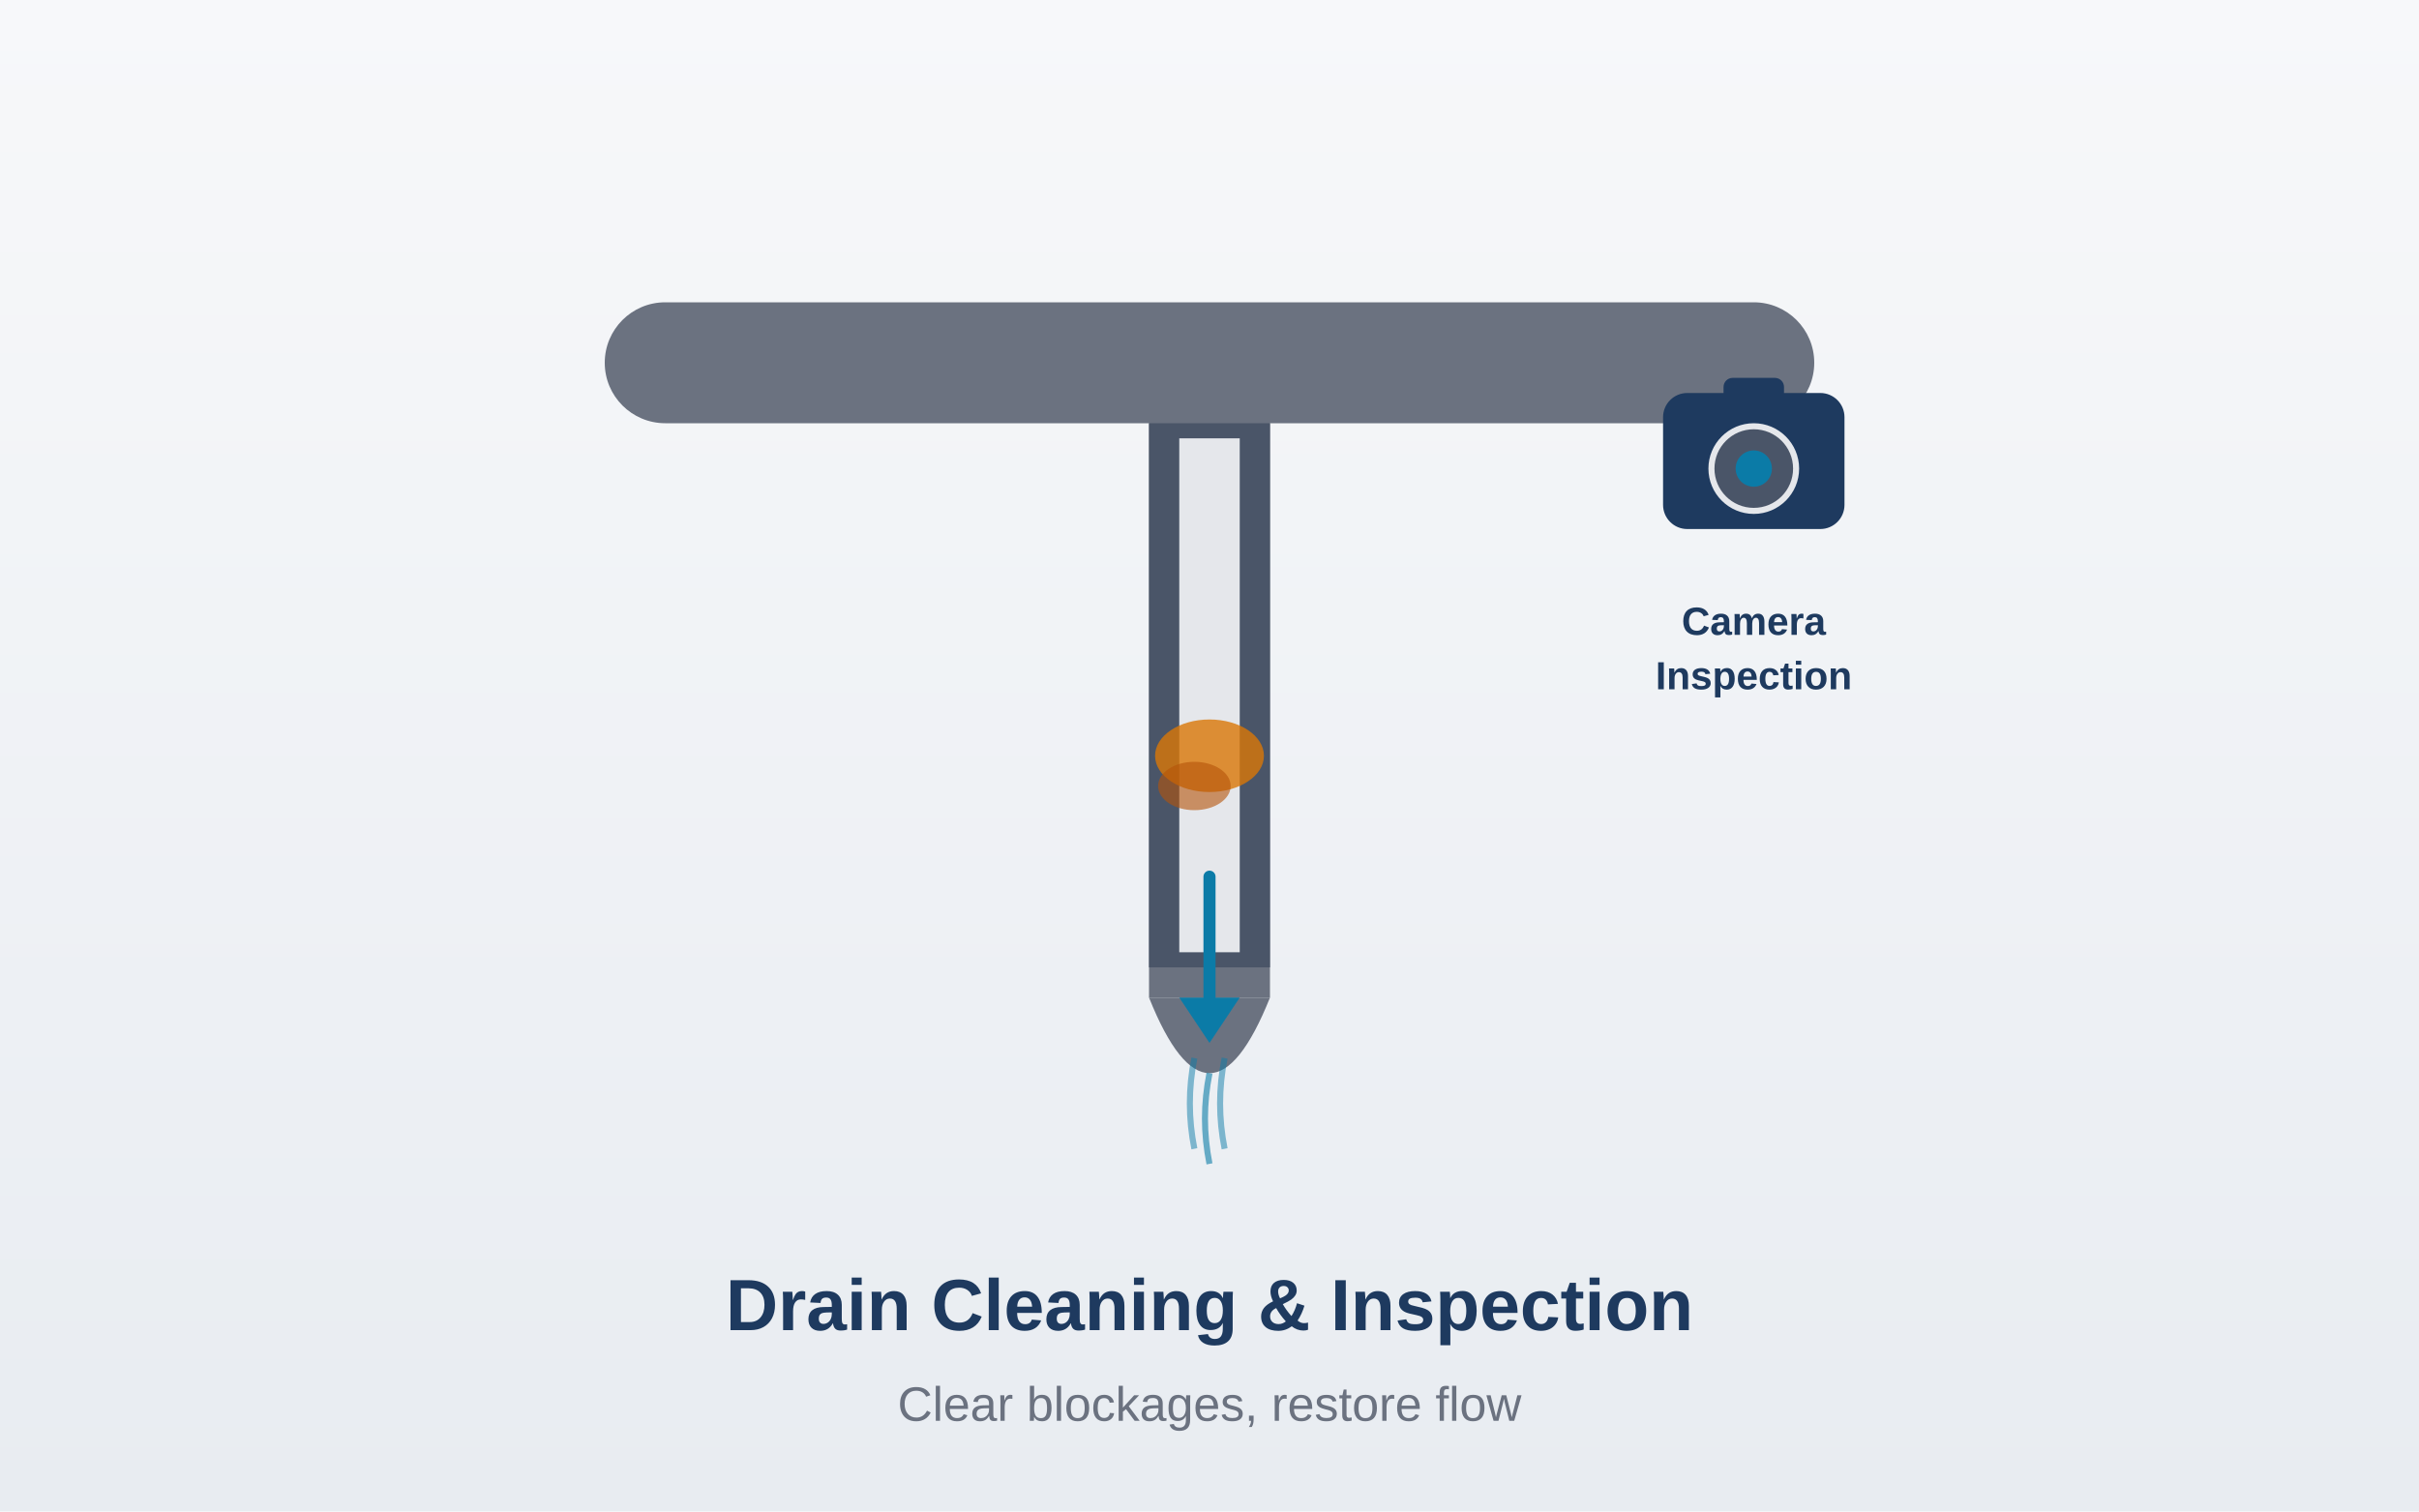
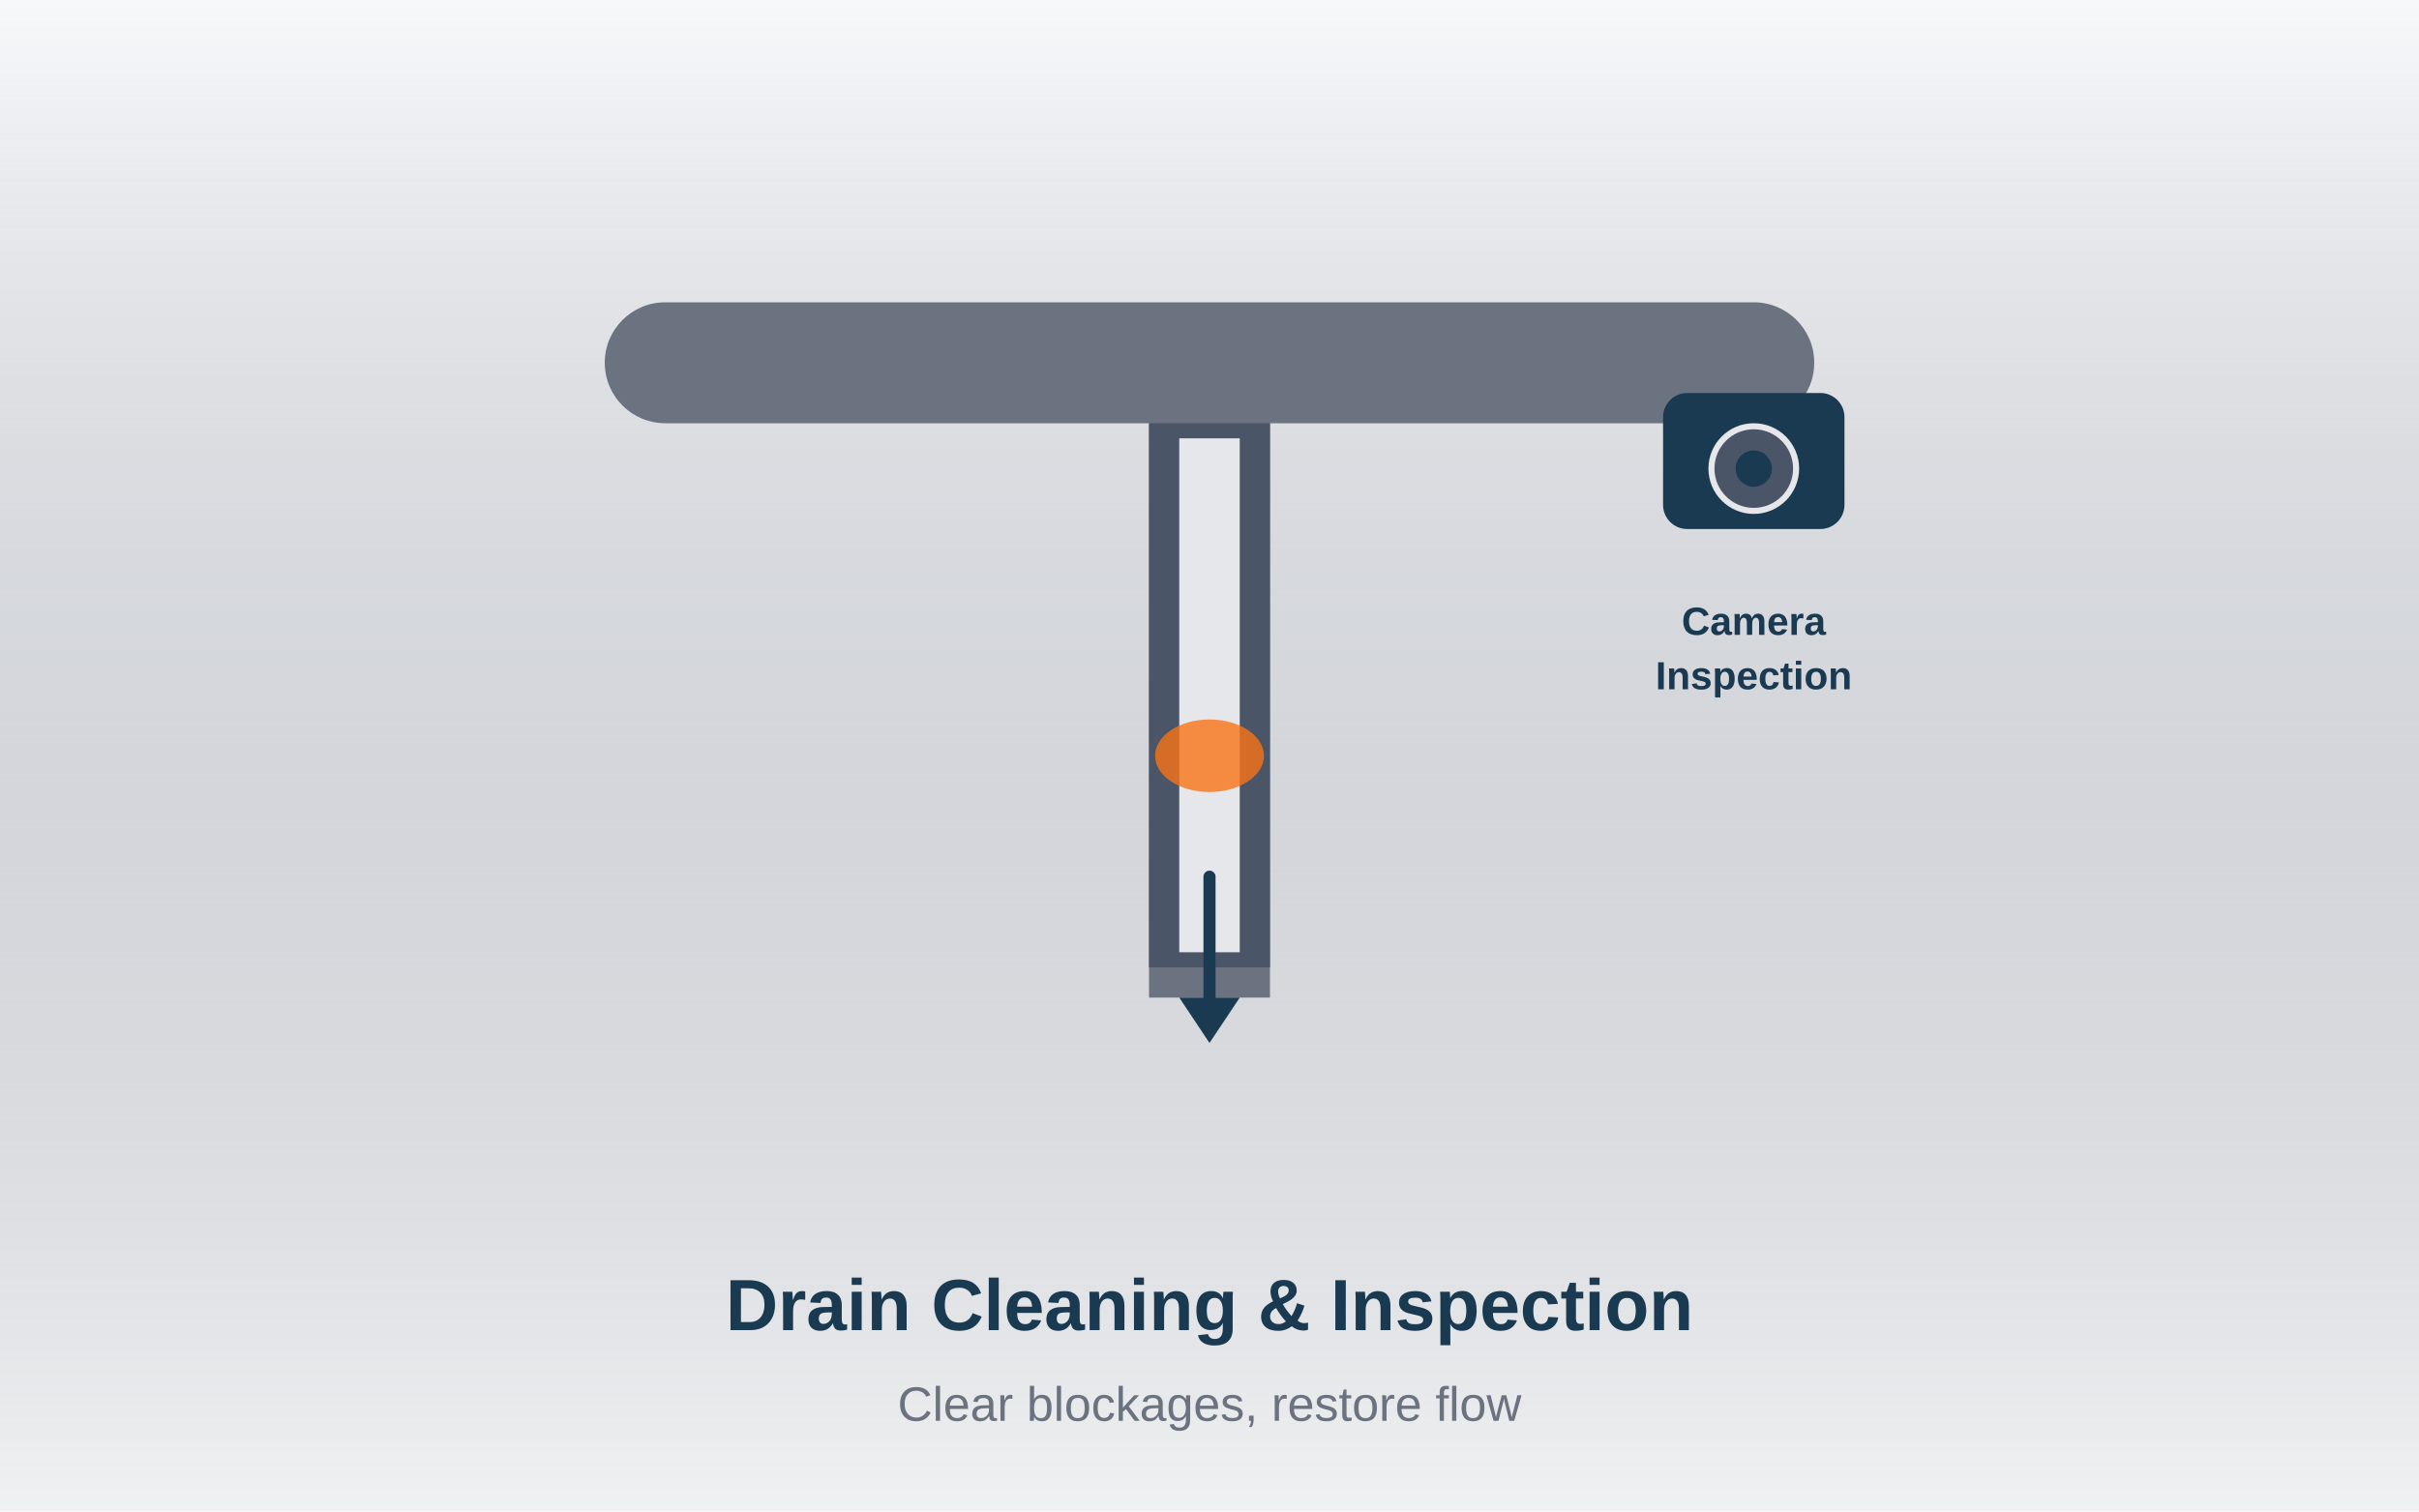
<svg xmlns="http://www.w3.org/2000/svg" viewBox="0 0 800 500" width="800" height="500">
  <defs>
    <linearGradient id="bg3" x1="0" y1="0" x2="0" y2="1">
      <stop offset="0%" stop-color="#f7f8fa" />
-       <stop offset="100%" stop-color="#e8ecf1" />
+       <stop offset="100%" stop-color="#6b7280" stop-opacity="0.1" />
    </linearGradient>
  </defs>
  <rect width="800" height="500" fill="url(#bg3)" />
  <rect x="200" y="100" width="400" height="40" rx="20" fill="#6b7280" />
  <rect x="380" y="130" width="40" height="200" fill="#6b7280" />
-   <path d="M380 330 Q400 380 420 330" fill="#6b7280" />
-   <rect x="380" y="140" width="40" height="180" rx="0" fill="#4a5568" />
+   <rect x="380" y="140" width="40" height="180" fill="#4a5568" />
  <rect x="390" y="145" width="20" height="170" fill="#e5e7eb" />
-   <ellipse cx="400" cy="250" rx="18" ry="12" fill="#d97706" opacity="0.8" />
-   <ellipse cx="395" cy="260" rx="12" ry="8" fill="#b45309" opacity="0.6" />
-   <path d="M400 290 L400 340" stroke="#0B7BA7" stroke-width="4" stroke-linecap="round" />
-   <path d="M390 330 L400 345 L410 330" fill="#0B7BA7" />
-   <path d="M395 350 Q392 365 395 380" stroke="#0B7BA7" stroke-width="2" fill="none" opacity="0.5" />
-   <path d="M400 355 Q397 370 400 385" stroke="#0B7BA7" stroke-width="2" fill="none" opacity="0.6" />
-   <path d="M405 350 Q402 365 405 380" stroke="#0B7BA7" stroke-width="2" fill="none" opacity="0.5" />
+   <ellipse cx="400" cy="250" rx="18" ry="12" fill="#f97316" opacity="0.8" />
+   <path d="M400 290 L400 340" stroke="#1a3a52" stroke-width="4" stroke-linecap="round" />
+   <path d="M390 330 L400 345 L410 330" fill="#1a3a52" />
  <g transform="translate(580, 150)">
-     <rect x="-30" y="-20" width="60" height="45" rx="8" fill="#1e3a5f" />
+     <rect x="-30" y="-20" width="60" height="45" rx="8" fill="#1a3a52" />
    <circle cx="0" cy="5" r="14" fill="#4a5568" stroke="#e5e7eb" stroke-width="2" />
-     <circle cx="0" cy="5" r="6" fill="#0B7BA7" />
-     <rect x="-10" y="-25" width="20" height="8" rx="3" fill="#1e3a5f" />
+     <circle cx="0" cy="5" r="6" fill="#1a3a52" />
  </g>
-   <text x="580" y="210" text-anchor="middle" font-family="Arial" font-size="13" fill="#1e3a5f" font-weight="600">Camera</text>
-   <text x="580" y="228" text-anchor="middle" font-family="Arial" font-size="13" fill="#1e3a5f" font-weight="600">Inspection</text>
-   <text x="400" y="440" text-anchor="middle" font-family="Arial, sans-serif" font-size="24" font-weight="700" fill="#1e3a5f">Drain Cleaning &amp; Inspection</text>
+   <text x="580" y="210" text-anchor="middle" font-family="Arial" font-size="13" fill="#1a3a52" font-weight="600">Camera</text>
+   <text x="580" y="228" text-anchor="middle" font-family="Arial" font-size="13" fill="#1a3a52" font-weight="600">Inspection</text>
+   <text x="400" y="440" text-anchor="middle" font-family="Arial, sans-serif" font-size="24" font-weight="700" fill="#1a3a52">Drain Cleaning &amp; Inspection</text>
  <text x="400" y="470" text-anchor="middle" font-family="Arial, sans-serif" font-size="16" fill="#6b7280">Clear blockages, restore flow</text>
</svg>
